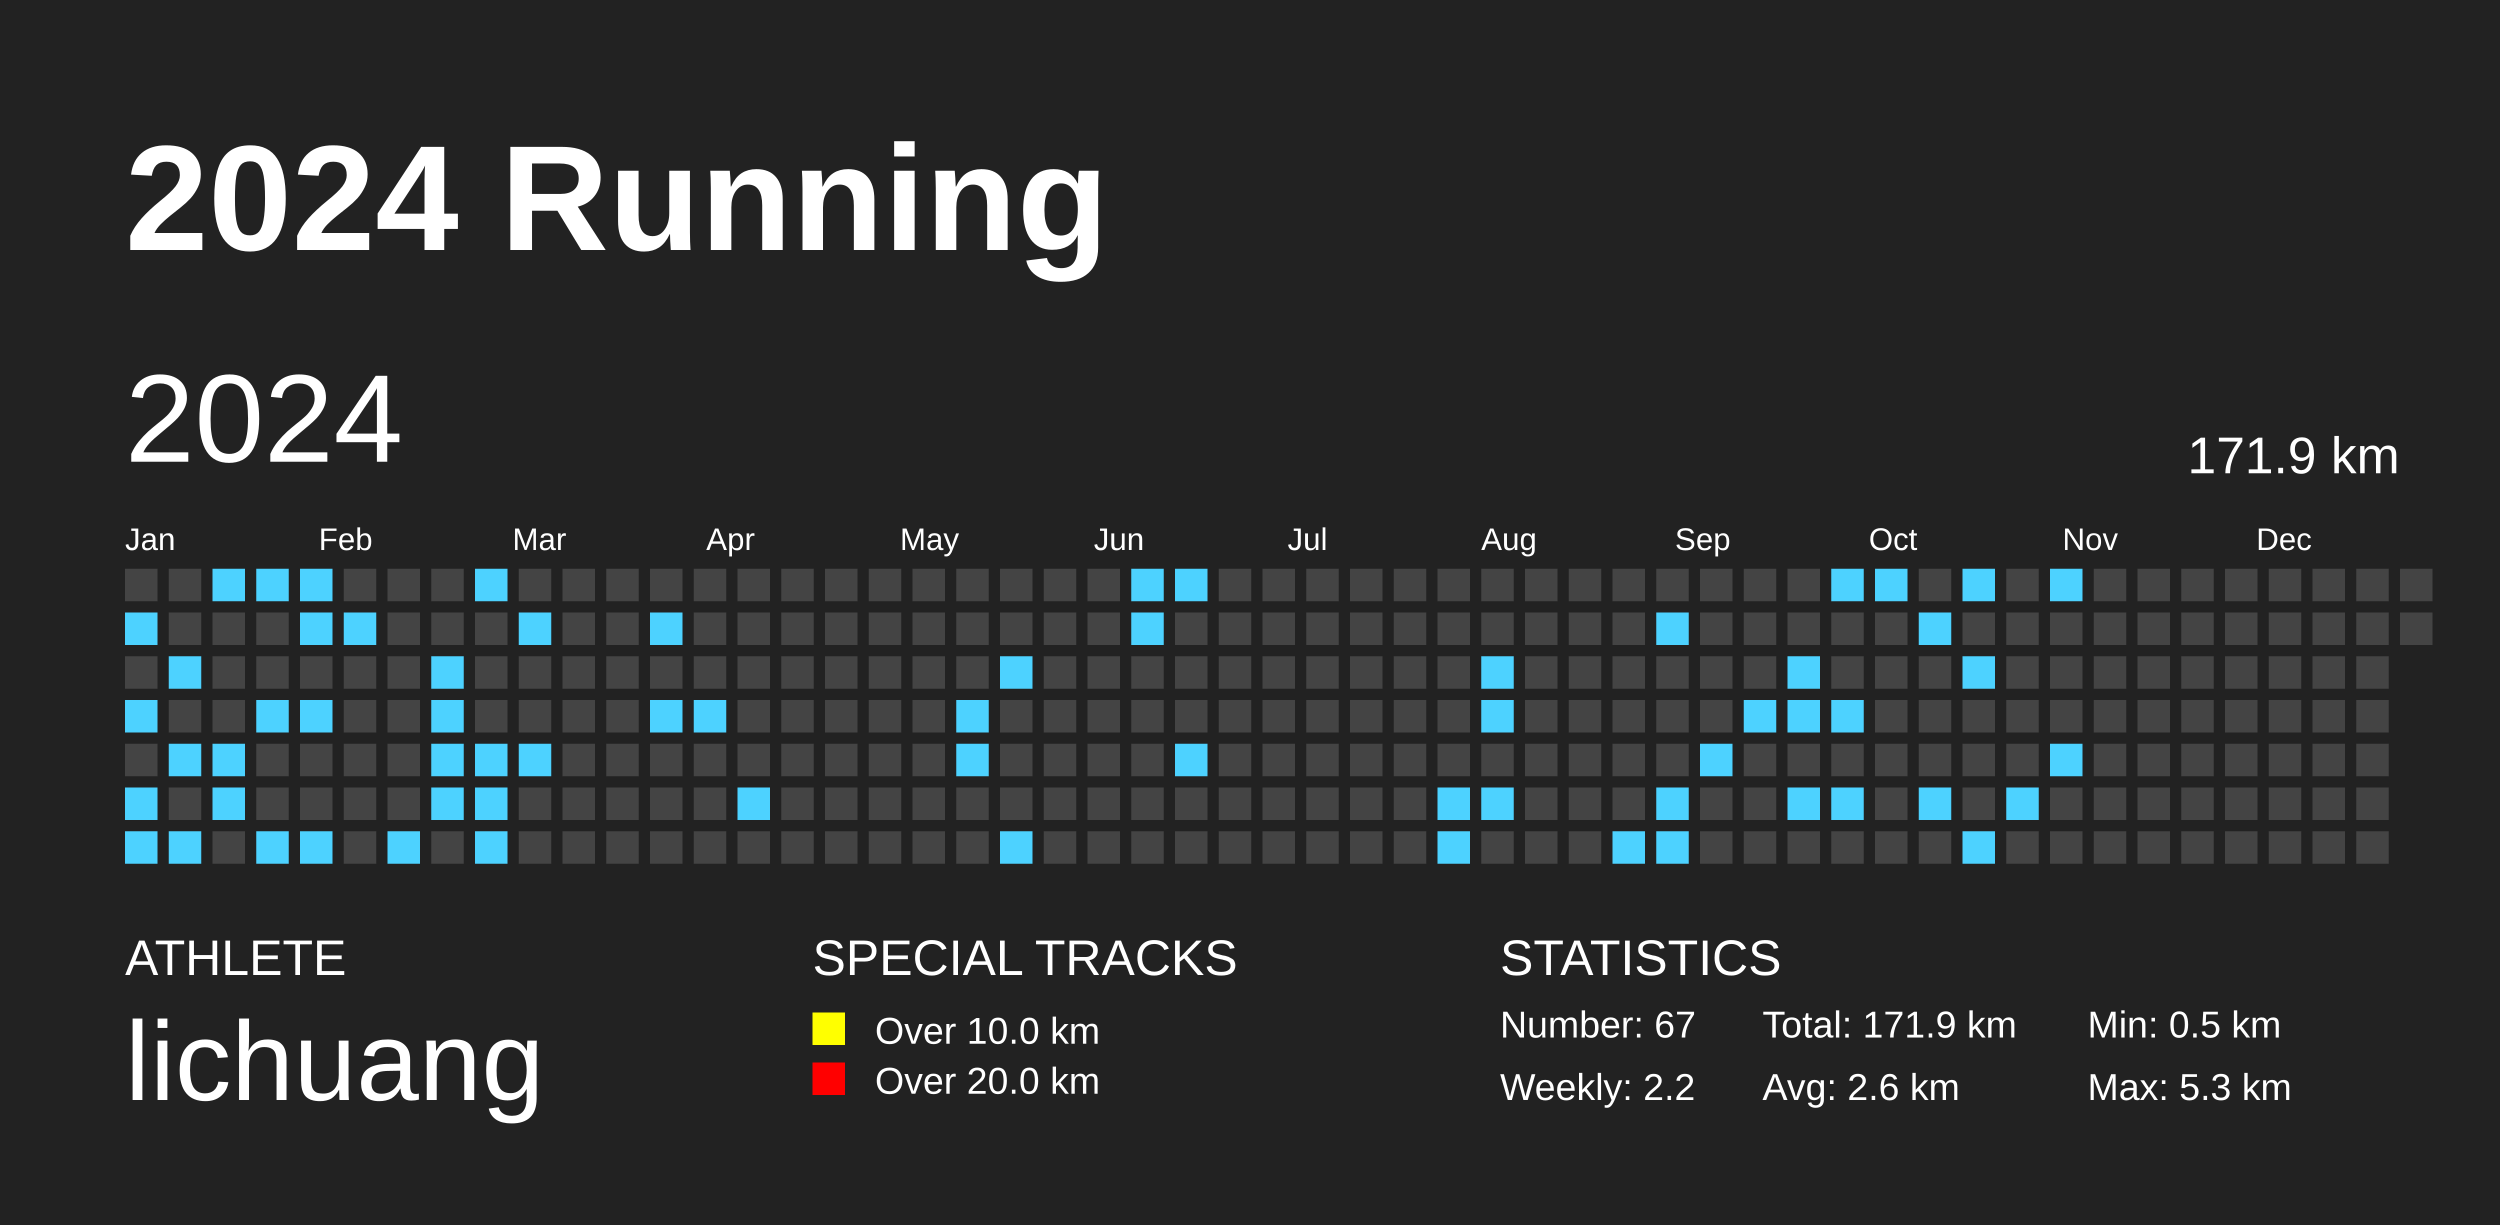
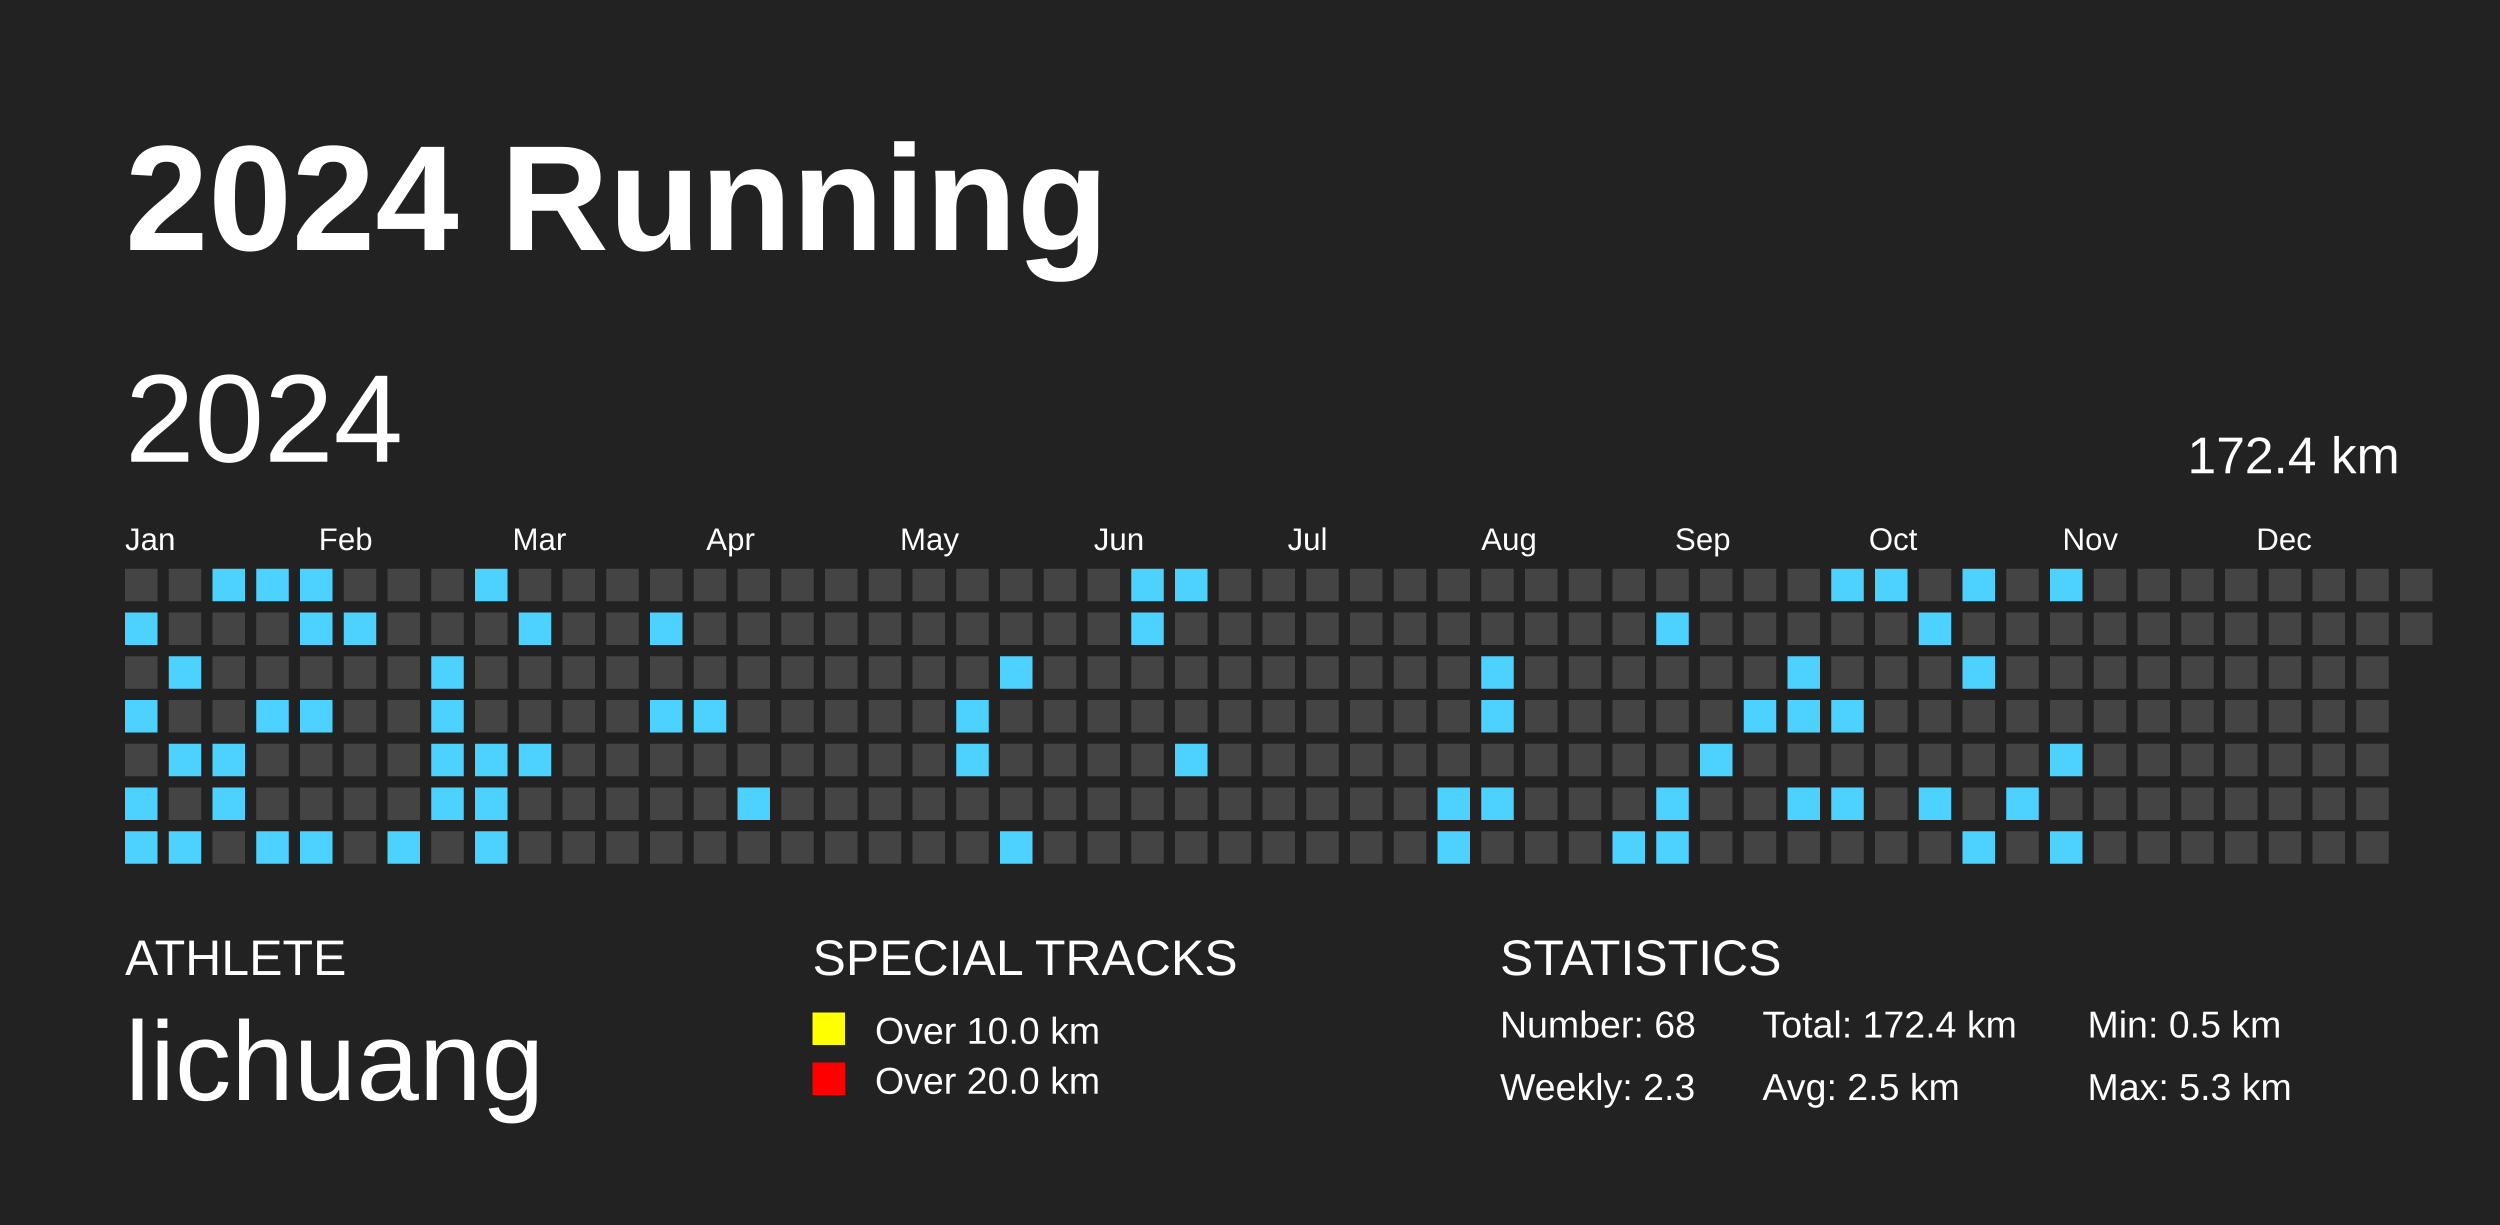
<svg xmlns="http://www.w3.org/2000/svg" baseProfile="full" height="98mm" version="1.1" viewBox="0,0,200,98" width="200mm">
  <defs />
  <rect fill="#222222" height="98" width="200" x="0" y="0" />
  <text fill="#FFFFFF" style="font-size:12px; font-family:Arial; font-weight:bold;" x="10" y="20">2024 Running</text>
  <text fill="#FFFFFF" style="font-size:4px; font-family:Arial" x="10" y="78">ATHLETE</text>
  <text fill="#FFFFFF" style="font-size:9px; font-family:Arial" x="10" y="88">lichuang</text>
  <text fill="#FFFFFF" style="font-size:4px; font-family:Arial" x="65" y="78">SPECIAL TRACKS</text>
  <rect fill="yellow" height="2.6" width="2.6" x="65" y="81" />
  <text fill="#FFFFFF" style="font-size:3px; font-family:Arial" x="70" y="83.5">Over 10.0 km</text>
  <rect fill="red" height="2.6" width="2.6" x="65" y="85" />
  <text fill="#FFFFFF" style="font-size:3px; font-family:Arial" x="70" y="87.5">Over 20.0 km</text>
  <text fill="#FFFFFF" style="font-size:4px; font-family:Arial" x="120" y="78">STATISTICS</text>
-   <text fill="#FFFFFF" style="font-size:3px; font-family:Arial" x="120" y="83">Number: 67</text>
-   <text fill="#FFFFFF" style="font-size:3px; font-family:Arial" x="120" y="88">Weekly: 2.2</text>
-   <text fill="#FFFFFF" style="font-size:3px; font-family:Arial" x="141" y="83">Total: 171.9 km</text>
-   <text fill="#FFFFFF" style="font-size:3px; font-family:Arial" x="141" y="88">Avg: 2.6 km</text>
+   <text fill="#FFFFFF" style="font-size:3px; font-family:Arial" x="120" y="83">Number: 68</text>
+   <text fill="#FFFFFF" style="font-size:3px; font-family:Arial" x="120" y="88">Weekly: 2.3</text>
+   <text fill="#FFFFFF" style="font-size:3px; font-family:Arial" x="141" y="83">Total: 172.4 km</text>
+   <text fill="#FFFFFF" style="font-size:3px; font-family:Arial" x="141" y="88">Avg: 2.5 km</text>
  <text fill="#FFFFFF" style="font-size:3px; font-family:Arial" x="167" y="83">Min: 0.5 km</text>
  <text fill="#FFFFFF" style="font-size:3px; font-family:Arial" x="167" y="88">Max: 5.3 km</text>
  <text dominant-baseline="hanging" fill="#FFFFFF" style="font-size:10.0px; font-family:Arial;" x="10" y="30">2024</text>
-   <text dominant-baseline="hanging" fill="#FFFFFF" style="font-size:4.125px; font-family:Arial;" x="175" y="35">171.9 km</text>
+   <text dominant-baseline="hanging" fill="#FFFFFF" style="font-size:4.125px; font-family:Arial;" x="175" y="35">172.4 km</text>
  <text fill="#FFFFFF" style="font-size:2.5px; font-family:Arial" x="10.0" y="44">Jan</text>
  <text fill="#FFFFFF" style="font-size:2.5px; font-family:Arial" x="25.5" y="44">Feb</text>
  <text fill="#FFFFFF" style="font-size:2.5px; font-family:Arial" x="41.0" y="44">Mar</text>
  <text fill="#FFFFFF" style="font-size:2.5px; font-family:Arial" x="56.5" y="44">Apr</text>
  <text fill="#FFFFFF" style="font-size:2.5px; font-family:Arial" x="72.0" y="44">May</text>
  <text fill="#FFFFFF" style="font-size:2.5px; font-family:Arial" x="87.5" y="44">Jun</text>
  <text fill="#FFFFFF" style="font-size:2.5px; font-family:Arial" x="103.0" y="44">Jul</text>
  <text fill="#FFFFFF" style="font-size:2.5px; font-family:Arial" x="118.5" y="44">Aug</text>
  <text fill="#FFFFFF" style="font-size:2.5px; font-family:Arial" x="134.0" y="44">Sep</text>
  <text fill="#FFFFFF" style="font-size:2.5px; font-family:Arial" x="149.5" y="44">Oct</text>
  <text fill="#FFFFFF" style="font-size:2.5px; font-family:Arial" x="165.0" y="44">Nov</text>
  <text fill="#FFFFFF" style="font-size:2.5px; font-family:Arial" x="180.5" y="44">Dec</text>
  <rect fill="#444444" height="2.6" width="2.6" x="10.0" y="45.5" />
  <rect fill="#4dd2ff" height="2.6" width="2.6" x="10.0" y="49.0" />
  <rect fill="#444444" height="2.6" width="2.6" x="10.0" y="52.5" />
  <rect fill="#4dd2ff" height="2.6" width="2.6" x="10.0" y="56.0" />
  <rect fill="#444444" height="2.6" width="2.6" x="10.0" y="59.5" />
  <rect fill="#4dd2ff" height="2.6" width="2.6" x="10.0" y="63.0" />
  <rect fill="#4dd2ff" height="2.6" width="2.6" x="10.0" y="66.5" />
  <rect fill="#444444" height="2.6" width="2.6" x="13.5" y="45.5" />
  <rect fill="#444444" height="2.6" width="2.6" x="13.5" y="49.0" />
  <rect fill="#4dd2ff" height="2.6" width="2.6" x="13.5" y="52.5" />
  <rect fill="#444444" height="2.6" width="2.6" x="13.5" y="56.0" />
  <rect fill="#4dd2ff" height="2.6" width="2.6" x="13.5" y="59.5" />
  <rect fill="#444444" height="2.6" width="2.6" x="13.5" y="63.0" />
  <rect fill="#4dd2ff" height="2.6" width="2.6" x="13.5" y="66.5" />
  <rect fill="#4dd2ff" height="2.6" width="2.6" x="17.0" y="45.5" />
  <rect fill="#444444" height="2.6" width="2.6" x="17.0" y="49.0" />
  <rect fill="#444444" height="2.6" width="2.6" x="17.0" y="52.5" />
  <rect fill="#444444" height="2.6" width="2.6" x="17.0" y="56.0" />
  <rect fill="#4dd2ff" height="2.6" width="2.6" x="17.0" y="59.5" />
  <rect fill="#4dd2ff" height="2.6" width="2.6" x="17.0" y="63.0" />
  <rect fill="#444444" height="2.6" width="2.6" x="17.0" y="66.5" />
  <rect fill="#4dd2ff" height="2.6" width="2.6" x="20.5" y="45.5" />
  <rect fill="#444444" height="2.6" width="2.6" x="20.5" y="49.0" />
  <rect fill="#444444" height="2.6" width="2.6" x="20.5" y="52.5" />
  <rect fill="#4dd2ff" height="2.6" width="2.6" x="20.5" y="56.0" />
  <rect fill="#444444" height="2.6" width="2.6" x="20.5" y="59.5" />
  <rect fill="#444444" height="2.6" width="2.6" x="20.5" y="63.0" />
  <rect fill="#4dd2ff" height="2.6" width="2.6" x="20.5" y="66.5" />
  <rect fill="#4dd2ff" height="2.6" width="2.6" x="24.0" y="45.5" />
  <rect fill="#4dd2ff" height="2.6" width="2.6" x="24.0" y="49.0" />
  <rect fill="#444444" height="2.6" width="2.6" x="24.0" y="52.5" />
  <rect fill="#4dd2ff" height="2.6" width="2.6" x="24.0" y="56.0" />
  <rect fill="#444444" height="2.6" width="2.6" x="24.0" y="59.5" />
  <rect fill="#444444" height="2.6" width="2.6" x="24.0" y="63.0" />
  <rect fill="#4dd2ff" height="2.6" width="2.6" x="24.0" y="66.5" />
  <rect fill="#444444" height="2.6" width="2.6" x="27.5" y="45.5" />
  <rect fill="#4dd2ff" height="2.6" width="2.6" x="27.5" y="49.0" />
  <rect fill="#444444" height="2.6" width="2.6" x="27.5" y="52.5" />
  <rect fill="#444444" height="2.6" width="2.6" x="27.5" y="56.0" />
  <rect fill="#444444" height="2.6" width="2.6" x="27.5" y="59.5" />
  <rect fill="#444444" height="2.6" width="2.6" x="27.5" y="63.0" />
  <rect fill="#444444" height="2.6" width="2.6" x="27.5" y="66.5" />
  <rect fill="#444444" height="2.6" width="2.6" x="31.0" y="45.5" />
  <rect fill="#444444" height="2.6" width="2.6" x="31.0" y="49.0" />
  <rect fill="#444444" height="2.6" width="2.6" x="31.0" y="52.5" />
  <rect fill="#444444" height="2.6" width="2.6" x="31.0" y="56.0" />
  <rect fill="#444444" height="2.6" width="2.6" x="31.0" y="59.5" />
  <rect fill="#444444" height="2.6" width="2.6" x="31.0" y="63.0" />
  <rect fill="#4dd2ff" height="2.6" width="2.6" x="31.0" y="66.5" />
  <rect fill="#444444" height="2.6" width="2.6" x="34.5" y="45.5" />
  <rect fill="#444444" height="2.6" width="2.6" x="34.5" y="49.0" />
  <rect fill="#4dd2ff" height="2.6" width="2.6" x="34.5" y="52.5" />
  <rect fill="#4dd2ff" height="2.6" width="2.6" x="34.5" y="56.0" />
  <rect fill="#4dd2ff" height="2.6" width="2.6" x="34.5" y="59.5" />
  <rect fill="#4dd2ff" height="2.6" width="2.6" x="34.5" y="63.0" />
  <rect fill="#444444" height="2.6" width="2.6" x="34.5" y="66.5" />
  <rect fill="#4dd2ff" height="2.6" width="2.6" x="38.0" y="45.5" />
  <rect fill="#444444" height="2.6" width="2.6" x="38.0" y="49.0" />
  <rect fill="#444444" height="2.6" width="2.6" x="38.0" y="52.5" />
  <rect fill="#444444" height="2.6" width="2.6" x="38.0" y="56.0" />
  <rect fill="#4dd2ff" height="2.6" width="2.6" x="38.0" y="59.5" />
  <rect fill="#4dd2ff" height="2.6" width="2.6" x="38.0" y="63.0" />
  <rect fill="#4dd2ff" height="2.6" width="2.6" x="38.0" y="66.5" />
  <rect fill="#444444" height="2.6" width="2.6" x="41.5" y="45.5" />
  <rect fill="#4dd2ff" height="2.6" width="2.6" x="41.5" y="49.0" />
  <rect fill="#444444" height="2.6" width="2.6" x="41.5" y="52.5" />
  <rect fill="#444444" height="2.6" width="2.6" x="41.5" y="56.0" />
  <rect fill="#4dd2ff" height="2.6" width="2.6" x="41.5" y="59.5" />
  <rect fill="#444444" height="2.6" width="2.6" x="41.5" y="63.0" />
  <rect fill="#444444" height="2.6" width="2.6" x="41.5" y="66.5" />
  <rect fill="#444444" height="2.6" width="2.6" x="45.0" y="45.5" />
  <rect fill="#444444" height="2.6" width="2.6" x="45.0" y="49.0" />
  <rect fill="#444444" height="2.6" width="2.6" x="45.0" y="52.5" />
  <rect fill="#444444" height="2.6" width="2.6" x="45.0" y="56.0" />
  <rect fill="#444444" height="2.6" width="2.6" x="45.0" y="59.5" />
  <rect fill="#444444" height="2.6" width="2.6" x="45.0" y="63.0" />
  <rect fill="#444444" height="2.6" width="2.6" x="45.0" y="66.5" />
  <rect fill="#444444" height="2.6" width="2.6" x="48.5" y="45.5" />
  <rect fill="#444444" height="2.6" width="2.6" x="48.5" y="49.0" />
  <rect fill="#444444" height="2.6" width="2.6" x="48.5" y="52.5" />
  <rect fill="#444444" height="2.6" width="2.6" x="48.5" y="56.0" />
  <rect fill="#444444" height="2.6" width="2.6" x="48.5" y="59.5" />
  <rect fill="#444444" height="2.6" width="2.6" x="48.5" y="63.0" />
  <rect fill="#444444" height="2.6" width="2.6" x="48.5" y="66.5" />
  <rect fill="#444444" height="2.6" width="2.6" x="52.0" y="45.5" />
  <rect fill="#4dd2ff" height="2.6" width="2.6" x="52.0" y="49.0" />
  <rect fill="#444444" height="2.6" width="2.6" x="52.0" y="52.5" />
  <rect fill="#4dd2ff" height="2.6" width="2.6" x="52.0" y="56.0" />
  <rect fill="#444444" height="2.6" width="2.6" x="52.0" y="59.5" />
  <rect fill="#444444" height="2.6" width="2.6" x="52.0" y="63.0" />
  <rect fill="#444444" height="2.6" width="2.6" x="52.0" y="66.5" />
  <rect fill="#444444" height="2.6" width="2.6" x="55.5" y="45.5" />
  <rect fill="#444444" height="2.6" width="2.6" x="55.5" y="49.0" />
  <rect fill="#444444" height="2.6" width="2.6" x="55.5" y="52.5" />
  <rect fill="#4dd2ff" height="2.6" width="2.6" x="55.5" y="56.0" />
  <rect fill="#444444" height="2.6" width="2.6" x="55.5" y="59.5" />
  <rect fill="#444444" height="2.6" width="2.6" x="55.5" y="63.0" />
  <rect fill="#444444" height="2.6" width="2.6" x="55.5" y="66.5" />
  <rect fill="#444444" height="2.6" width="2.6" x="59.0" y="45.5" />
  <rect fill="#444444" height="2.6" width="2.6" x="59.0" y="49.0" />
  <rect fill="#444444" height="2.6" width="2.6" x="59.0" y="52.5" />
  <rect fill="#444444" height="2.6" width="2.6" x="59.0" y="56.0" />
  <rect fill="#444444" height="2.6" width="2.6" x="59.0" y="59.5" />
  <rect fill="#4dd2ff" height="2.6" width="2.6" x="59.0" y="63.0" />
  <rect fill="#444444" height="2.6" width="2.6" x="59.0" y="66.5" />
  <rect fill="#444444" height="2.6" width="2.6" x="62.5" y="45.5" />
  <rect fill="#444444" height="2.6" width="2.6" x="62.5" y="49.0" />
  <rect fill="#444444" height="2.6" width="2.6" x="62.5" y="52.5" />
  <rect fill="#444444" height="2.6" width="2.6" x="62.5" y="56.0" />
  <rect fill="#444444" height="2.6" width="2.6" x="62.5" y="59.5" />
  <rect fill="#444444" height="2.6" width="2.6" x="62.5" y="63.0" />
  <rect fill="#444444" height="2.6" width="2.6" x="62.5" y="66.5" />
  <rect fill="#444444" height="2.6" width="2.6" x="66.0" y="45.5" />
  <rect fill="#444444" height="2.6" width="2.6" x="66.0" y="49.0" />
  <rect fill="#444444" height="2.6" width="2.6" x="66.0" y="52.5" />
  <rect fill="#444444" height="2.6" width="2.6" x="66.0" y="56.0" />
  <rect fill="#444444" height="2.6" width="2.6" x="66.0" y="59.5" />
  <rect fill="#444444" height="2.6" width="2.6" x="66.0" y="63.0" />
  <rect fill="#444444" height="2.6" width="2.6" x="66.0" y="66.5" />
  <rect fill="#444444" height="2.6" width="2.6" x="69.5" y="45.5" />
  <rect fill="#444444" height="2.6" width="2.6" x="69.5" y="49.0" />
  <rect fill="#444444" height="2.6" width="2.6" x="69.5" y="52.5" />
  <rect fill="#444444" height="2.6" width="2.6" x="69.5" y="56.0" />
  <rect fill="#444444" height="2.6" width="2.6" x="69.5" y="59.5" />
  <rect fill="#444444" height="2.6" width="2.6" x="69.5" y="63.0" />
  <rect fill="#444444" height="2.6" width="2.6" x="69.5" y="66.5" />
  <rect fill="#444444" height="2.6" width="2.6" x="73.0" y="45.5" />
  <rect fill="#444444" height="2.6" width="2.6" x="73.0" y="49.0" />
  <rect fill="#444444" height="2.6" width="2.6" x="73.0" y="52.5" />
  <rect fill="#444444" height="2.6" width="2.6" x="73.0" y="56.0" />
  <rect fill="#444444" height="2.6" width="2.6" x="73.0" y="59.5" />
  <rect fill="#444444" height="2.6" width="2.6" x="73.0" y="63.0" />
  <rect fill="#444444" height="2.6" width="2.6" x="73.0" y="66.5" />
  <rect fill="#444444" height="2.6" width="2.6" x="76.5" y="45.5" />
  <rect fill="#444444" height="2.6" width="2.6" x="76.5" y="49.0" />
  <rect fill="#444444" height="2.6" width="2.6" x="76.5" y="52.5" />
  <rect fill="#4dd2ff" height="2.6" width="2.6" x="76.5" y="56.0" />
  <rect fill="#4dd2ff" height="2.6" width="2.6" x="76.5" y="59.5" />
  <rect fill="#444444" height="2.6" width="2.6" x="76.5" y="63.0" />
  <rect fill="#444444" height="2.6" width="2.6" x="76.5" y="66.5" />
  <rect fill="#444444" height="2.6" width="2.6" x="80.0" y="45.5" />
  <rect fill="#444444" height="2.6" width="2.6" x="80.0" y="49.0" />
  <rect fill="#4dd2ff" height="2.6" width="2.6" x="80.0" y="52.5" />
  <rect fill="#444444" height="2.6" width="2.6" x="80.0" y="56.0" />
  <rect fill="#444444" height="2.6" width="2.6" x="80.0" y="59.5" />
  <rect fill="#444444" height="2.6" width="2.6" x="80.0" y="63.0" />
  <rect fill="#4dd2ff" height="2.6" width="2.6" x="80.0" y="66.5" />
  <rect fill="#444444" height="2.6" width="2.6" x="83.5" y="45.5" />
  <rect fill="#444444" height="2.6" width="2.6" x="83.5" y="49.0" />
  <rect fill="#444444" height="2.6" width="2.6" x="83.5" y="52.5" />
  <rect fill="#444444" height="2.6" width="2.6" x="83.5" y="56.0" />
  <rect fill="#444444" height="2.6" width="2.6" x="83.5" y="59.5" />
  <rect fill="#444444" height="2.6" width="2.6" x="83.5" y="63.0" />
  <rect fill="#444444" height="2.6" width="2.6" x="83.5" y="66.5" />
  <rect fill="#444444" height="2.6" width="2.6" x="87.0" y="45.5" />
  <rect fill="#444444" height="2.6" width="2.6" x="87.0" y="49.0" />
  <rect fill="#444444" height="2.6" width="2.6" x="87.0" y="52.5" />
  <rect fill="#444444" height="2.6" width="2.6" x="87.0" y="56.0" />
  <rect fill="#444444" height="2.6" width="2.6" x="87.0" y="59.5" />
  <rect fill="#444444" height="2.6" width="2.6" x="87.0" y="63.0" />
  <rect fill="#444444" height="2.6" width="2.6" x="87.0" y="66.5" />
  <rect fill="#4dd2ff" height="2.6" width="2.6" x="90.5" y="45.5" />
  <rect fill="#4dd2ff" height="2.6" width="2.6" x="90.5" y="49.0" />
  <rect fill="#444444" height="2.6" width="2.6" x="90.5" y="52.5" />
  <rect fill="#444444" height="2.6" width="2.6" x="90.5" y="56.0" />
  <rect fill="#444444" height="2.6" width="2.6" x="90.5" y="59.5" />
  <rect fill="#444444" height="2.6" width="2.6" x="90.5" y="63.0" />
  <rect fill="#444444" height="2.6" width="2.6" x="90.5" y="66.5" />
  <rect fill="#4dd2ff" height="2.6" width="2.6" x="94.0" y="45.5" />
  <rect fill="#444444" height="2.6" width="2.6" x="94.0" y="49.0" />
  <rect fill="#444444" height="2.6" width="2.6" x="94.0" y="52.5" />
  <rect fill="#444444" height="2.6" width="2.6" x="94.0" y="56.0" />
  <rect fill="#4dd2ff" height="2.6" width="2.6" x="94.0" y="59.5" />
  <rect fill="#444444" height="2.6" width="2.6" x="94.0" y="63.0" />
  <rect fill="#444444" height="2.6" width="2.6" x="94.0" y="66.5" />
  <rect fill="#444444" height="2.6" width="2.6" x="97.5" y="45.5" />
  <rect fill="#444444" height="2.6" width="2.6" x="97.5" y="49.0" />
  <rect fill="#444444" height="2.6" width="2.6" x="97.5" y="52.5" />
  <rect fill="#444444" height="2.6" width="2.6" x="97.5" y="56.0" />
  <rect fill="#444444" height="2.6" width="2.6" x="97.5" y="59.5" />
  <rect fill="#444444" height="2.6" width="2.6" x="97.5" y="63.0" />
  <rect fill="#444444" height="2.6" width="2.6" x="97.5" y="66.5" />
  <rect fill="#444444" height="2.6" width="2.6" x="101.0" y="45.5" />
  <rect fill="#444444" height="2.6" width="2.6" x="101.0" y="49.0" />
  <rect fill="#444444" height="2.6" width="2.6" x="101.0" y="52.5" />
  <rect fill="#444444" height="2.6" width="2.6" x="101.0" y="56.0" />
  <rect fill="#444444" height="2.6" width="2.6" x="101.0" y="59.5" />
  <rect fill="#444444" height="2.6" width="2.6" x="101.0" y="63.0" />
  <rect fill="#444444" height="2.6" width="2.6" x="101.0" y="66.5" />
  <rect fill="#444444" height="2.6" width="2.6" x="104.5" y="45.5" />
  <rect fill="#444444" height="2.6" width="2.6" x="104.5" y="49.0" />
  <rect fill="#444444" height="2.6" width="2.6" x="104.5" y="52.5" />
  <rect fill="#444444" height="2.6" width="2.6" x="104.5" y="56.0" />
  <rect fill="#444444" height="2.6" width="2.6" x="104.5" y="59.5" />
  <rect fill="#444444" height="2.6" width="2.6" x="104.5" y="63.0" />
  <rect fill="#444444" height="2.6" width="2.6" x="104.5" y="66.5" />
  <rect fill="#444444" height="2.6" width="2.6" x="108.0" y="45.5" />
  <rect fill="#444444" height="2.6" width="2.6" x="108.0" y="49.0" />
  <rect fill="#444444" height="2.6" width="2.6" x="108.0" y="52.5" />
  <rect fill="#444444" height="2.6" width="2.6" x="108.0" y="56.0" />
  <rect fill="#444444" height="2.6" width="2.6" x="108.0" y="59.5" />
  <rect fill="#444444" height="2.6" width="2.6" x="108.0" y="63.0" />
  <rect fill="#444444" height="2.6" width="2.6" x="108.0" y="66.5" />
  <rect fill="#444444" height="2.6" width="2.6" x="111.5" y="45.5" />
  <rect fill="#444444" height="2.6" width="2.6" x="111.5" y="49.0" />
  <rect fill="#444444" height="2.6" width="2.6" x="111.5" y="52.5" />
  <rect fill="#444444" height="2.6" width="2.6" x="111.5" y="56.0" />
  <rect fill="#444444" height="2.6" width="2.6" x="111.5" y="59.5" />
  <rect fill="#444444" height="2.6" width="2.6" x="111.5" y="63.0" />
  <rect fill="#444444" height="2.6" width="2.6" x="111.5" y="66.5" />
  <rect fill="#444444" height="2.6" width="2.6" x="115.0" y="45.5" />
  <rect fill="#444444" height="2.6" width="2.6" x="115.0" y="49.0" />
  <rect fill="#444444" height="2.6" width="2.6" x="115.0" y="52.5" />
  <rect fill="#444444" height="2.6" width="2.6" x="115.0" y="56.0" />
  <rect fill="#444444" height="2.6" width="2.6" x="115.0" y="59.5" />
  <rect fill="#4dd2ff" height="2.6" width="2.6" x="115.0" y="63.0" />
  <rect fill="#4dd2ff" height="2.6" width="2.6" x="115.0" y="66.5" />
  <rect fill="#444444" height="2.6" width="2.6" x="118.5" y="45.5" />
  <rect fill="#444444" height="2.6" width="2.6" x="118.5" y="49.0" />
  <rect fill="#4dd2ff" height="2.6" width="2.6" x="118.5" y="52.5" />
  <rect fill="#4dd2ff" height="2.6" width="2.6" x="118.5" y="56.0" />
  <rect fill="#444444" height="2.6" width="2.6" x="118.5" y="59.5" />
  <rect fill="#4dd2ff" height="2.6" width="2.6" x="118.5" y="63.0" />
  <rect fill="#444444" height="2.6" width="2.6" x="118.5" y="66.5" />
  <rect fill="#444444" height="2.6" width="2.6" x="122.0" y="45.5" />
  <rect fill="#444444" height="2.6" width="2.6" x="122.0" y="49.0" />
  <rect fill="#444444" height="2.6" width="2.6" x="122.0" y="52.5" />
  <rect fill="#444444" height="2.6" width="2.6" x="122.0" y="56.0" />
  <rect fill="#444444" height="2.6" width="2.6" x="122.0" y="59.5" />
  <rect fill="#444444" height="2.6" width="2.6" x="122.0" y="63.0" />
  <rect fill="#444444" height="2.6" width="2.6" x="122.0" y="66.5" />
  <rect fill="#444444" height="2.6" width="2.6" x="125.5" y="45.5" />
  <rect fill="#444444" height="2.6" width="2.6" x="125.5" y="49.0" />
  <rect fill="#444444" height="2.6" width="2.6" x="125.5" y="52.5" />
  <rect fill="#444444" height="2.6" width="2.6" x="125.5" y="56.0" />
  <rect fill="#444444" height="2.6" width="2.6" x="125.5" y="59.5" />
  <rect fill="#444444" height="2.6" width="2.6" x="125.5" y="63.0" />
  <rect fill="#444444" height="2.6" width="2.6" x="125.5" y="66.5" />
  <rect fill="#444444" height="2.6" width="2.6" x="129.0" y="45.5" />
  <rect fill="#444444" height="2.6" width="2.6" x="129.0" y="49.0" />
  <rect fill="#444444" height="2.6" width="2.6" x="129.0" y="52.5" />
  <rect fill="#444444" height="2.6" width="2.6" x="129.0" y="56.0" />
  <rect fill="#444444" height="2.6" width="2.6" x="129.0" y="59.5" />
  <rect fill="#444444" height="2.6" width="2.6" x="129.0" y="63.0" />
  <rect fill="#4dd2ff" height="2.6" width="2.6" x="129.0" y="66.5" />
  <rect fill="#444444" height="2.6" width="2.6" x="132.5" y="45.5" />
  <rect fill="#4dd2ff" height="2.6" width="2.6" x="132.5" y="49.0" />
  <rect fill="#444444" height="2.6" width="2.6" x="132.5" y="52.5" />
  <rect fill="#444444" height="2.6" width="2.6" x="132.5" y="56.0" />
  <rect fill="#444444" height="2.6" width="2.6" x="132.5" y="59.5" />
  <rect fill="#4dd2ff" height="2.6" width="2.6" x="132.5" y="63.0" />
  <rect fill="#4dd2ff" height="2.6" width="2.6" x="132.5" y="66.5" />
  <rect fill="#444444" height="2.6" width="2.6" x="136.0" y="45.5" />
  <rect fill="#444444" height="2.6" width="2.6" x="136.0" y="49.0" />
  <rect fill="#444444" height="2.6" width="2.6" x="136.0" y="52.5" />
  <rect fill="#444444" height="2.6" width="2.6" x="136.0" y="56.0" />
  <rect fill="#4dd2ff" height="2.6" width="2.6" x="136.0" y="59.5" />
  <rect fill="#444444" height="2.6" width="2.6" x="136.0" y="63.0" />
  <rect fill="#444444" height="2.6" width="2.6" x="136.0" y="66.5" />
  <rect fill="#444444" height="2.6" width="2.6" x="139.5" y="45.5" />
  <rect fill="#444444" height="2.6" width="2.6" x="139.5" y="49.0" />
  <rect fill="#444444" height="2.6" width="2.6" x="139.5" y="52.5" />
  <rect fill="#4dd2ff" height="2.6" width="2.6" x="139.5" y="56.0" />
  <rect fill="#444444" height="2.6" width="2.6" x="139.5" y="59.5" />
  <rect fill="#444444" height="2.6" width="2.6" x="139.5" y="63.0" />
  <rect fill="#444444" height="2.6" width="2.6" x="139.5" y="66.5" />
  <rect fill="#444444" height="2.6" width="2.6" x="143.0" y="45.5" />
  <rect fill="#444444" height="2.6" width="2.6" x="143.0" y="49.0" />
  <rect fill="#4dd2ff" height="2.6" width="2.6" x="143.0" y="52.5" />
  <rect fill="#4dd2ff" height="2.6" width="2.6" x="143.0" y="56.0" />
  <rect fill="#444444" height="2.6" width="2.6" x="143.0" y="59.5" />
  <rect fill="#4dd2ff" height="2.6" width="2.6" x="143.0" y="63.0" />
  <rect fill="#444444" height="2.6" width="2.6" x="143.0" y="66.5" />
  <rect fill="#4dd2ff" height="2.6" width="2.6" x="146.5" y="45.5" />
  <rect fill="#444444" height="2.6" width="2.6" x="146.5" y="49.0" />
  <rect fill="#444444" height="2.6" width="2.6" x="146.5" y="52.5" />
  <rect fill="#4dd2ff" height="2.6" width="2.6" x="146.5" y="56.0" />
  <rect fill="#444444" height="2.6" width="2.6" x="146.5" y="59.5" />
  <rect fill="#4dd2ff" height="2.6" width="2.6" x="146.5" y="63.0" />
  <rect fill="#444444" height="2.6" width="2.6" x="146.5" y="66.5" />
  <rect fill="#4dd2ff" height="2.6" width="2.6" x="150.0" y="45.5" />
  <rect fill="#444444" height="2.6" width="2.6" x="150.0" y="49.0" />
  <rect fill="#444444" height="2.6" width="2.6" x="150.0" y="52.5" />
  <rect fill="#444444" height="2.6" width="2.6" x="150.0" y="56.0" />
  <rect fill="#444444" height="2.6" width="2.6" x="150.0" y="59.5" />
  <rect fill="#444444" height="2.6" width="2.6" x="150.0" y="63.0" />
  <rect fill="#444444" height="2.6" width="2.6" x="150.0" y="66.5" />
  <rect fill="#444444" height="2.6" width="2.6" x="153.5" y="45.5" />
  <rect fill="#4dd2ff" height="2.6" width="2.6" x="153.5" y="49.0" />
  <rect fill="#444444" height="2.6" width="2.6" x="153.5" y="52.5" />
  <rect fill="#444444" height="2.6" width="2.6" x="153.5" y="56.0" />
  <rect fill="#444444" height="2.6" width="2.6" x="153.5" y="59.5" />
  <rect fill="#4dd2ff" height="2.6" width="2.6" x="153.5" y="63.0" />
  <rect fill="#444444" height="2.6" width="2.6" x="153.5" y="66.5" />
  <rect fill="#4dd2ff" height="2.6" width="2.6" x="157.0" y="45.5" />
  <rect fill="#444444" height="2.6" width="2.6" x="157.0" y="49.0" />
  <rect fill="#4dd2ff" height="2.6" width="2.6" x="157.0" y="52.5" />
  <rect fill="#444444" height="2.6" width="2.6" x="157.0" y="56.0" />
  <rect fill="#444444" height="2.6" width="2.6" x="157.0" y="59.5" />
  <rect fill="#444444" height="2.6" width="2.6" x="157.0" y="63.0" />
  <rect fill="#4dd2ff" height="2.6" width="2.6" x="157.0" y="66.5" />
  <rect fill="#444444" height="2.6" width="2.6" x="160.5" y="45.5" />
  <rect fill="#444444" height="2.6" width="2.6" x="160.5" y="49.0" />
  <rect fill="#444444" height="2.6" width="2.6" x="160.5" y="52.5" />
  <rect fill="#444444" height="2.6" width="2.6" x="160.5" y="56.0" />
  <rect fill="#444444" height="2.6" width="2.6" x="160.5" y="59.5" />
  <rect fill="#4dd2ff" height="2.6" width="2.6" x="160.5" y="63.0" />
  <rect fill="#444444" height="2.6" width="2.6" x="160.5" y="66.5" />
  <rect fill="#4dd2ff" height="2.6" width="2.6" x="164.0" y="45.5" />
  <rect fill="#444444" height="2.6" width="2.6" x="164.0" y="49.0" />
  <rect fill="#444444" height="2.6" width="2.6" x="164.0" y="52.5" />
  <rect fill="#444444" height="2.6" width="2.6" x="164.0" y="56.0" />
  <rect fill="#4dd2ff" height="2.6" width="2.6" x="164.0" y="59.5" />
  <rect fill="#444444" height="2.6" width="2.6" x="164.0" y="63.0" />
-   <rect fill="#444444" height="2.6" width="2.6" x="164.0" y="66.5" />
+   <rect fill="#4dd2ff" height="2.6" width="2.6" x="164.0" y="66.5" />
  <rect fill="#444444" height="2.6" width="2.6" x="167.5" y="45.5" />
  <rect fill="#444444" height="2.6" width="2.6" x="167.5" y="49.0" />
  <rect fill="#444444" height="2.6" width="2.6" x="167.5" y="52.5" />
  <rect fill="#444444" height="2.6" width="2.6" x="167.5" y="56.0" />
  <rect fill="#444444" height="2.6" width="2.6" x="167.5" y="59.5" />
  <rect fill="#444444" height="2.6" width="2.6" x="167.5" y="63.0" />
  <rect fill="#444444" height="2.6" width="2.6" x="167.5" y="66.5" />
  <rect fill="#444444" height="2.6" width="2.6" x="171.0" y="45.5" />
  <rect fill="#444444" height="2.6" width="2.6" x="171.0" y="49.0" />
  <rect fill="#444444" height="2.6" width="2.6" x="171.0" y="52.5" />
  <rect fill="#444444" height="2.6" width="2.6" x="171.0" y="56.0" />
  <rect fill="#444444" height="2.6" width="2.6" x="171.0" y="59.5" />
  <rect fill="#444444" height="2.6" width="2.6" x="171.0" y="63.0" />
  <rect fill="#444444" height="2.6" width="2.6" x="171.0" y="66.5" />
  <rect fill="#444444" height="2.6" width="2.6" x="174.5" y="45.5" />
  <rect fill="#444444" height="2.6" width="2.6" x="174.5" y="49.0" />
  <rect fill="#444444" height="2.6" width="2.6" x="174.5" y="52.5" />
  <rect fill="#444444" height="2.6" width="2.6" x="174.5" y="56.0" />
  <rect fill="#444444" height="2.6" width="2.6" x="174.5" y="59.5" />
  <rect fill="#444444" height="2.6" width="2.6" x="174.5" y="63.0" />
  <rect fill="#444444" height="2.6" width="2.6" x="174.5" y="66.5" />
  <rect fill="#444444" height="2.6" width="2.6" x="178.0" y="45.5" />
  <rect fill="#444444" height="2.6" width="2.6" x="178.0" y="49.0" />
  <rect fill="#444444" height="2.6" width="2.6" x="178.0" y="52.5" />
  <rect fill="#444444" height="2.6" width="2.6" x="178.0" y="56.0" />
  <rect fill="#444444" height="2.6" width="2.6" x="178.0" y="59.5" />
  <rect fill="#444444" height="2.6" width="2.6" x="178.0" y="63.0" />
  <rect fill="#444444" height="2.6" width="2.6" x="178.0" y="66.5" />
  <rect fill="#444444" height="2.6" width="2.6" x="181.5" y="45.5" />
  <rect fill="#444444" height="2.6" width="2.6" x="181.5" y="49.0" />
  <rect fill="#444444" height="2.6" width="2.6" x="181.5" y="52.5" />
  <rect fill="#444444" height="2.6" width="2.6" x="181.5" y="56.0" />
  <rect fill="#444444" height="2.6" width="2.6" x="181.5" y="59.5" />
  <rect fill="#444444" height="2.6" width="2.6" x="181.5" y="63.0" />
  <rect fill="#444444" height="2.6" width="2.6" x="181.5" y="66.5" />
  <rect fill="#444444" height="2.6" width="2.6" x="185.0" y="45.5" />
  <rect fill="#444444" height="2.6" width="2.6" x="185.0" y="49.0" />
  <rect fill="#444444" height="2.6" width="2.6" x="185.0" y="52.5" />
  <rect fill="#444444" height="2.6" width="2.6" x="185.0" y="56.0" />
  <rect fill="#444444" height="2.6" width="2.6" x="185.0" y="59.5" />
  <rect fill="#444444" height="2.6" width="2.6" x="185.0" y="63.0" />
  <rect fill="#444444" height="2.6" width="2.6" x="185.0" y="66.5" />
  <rect fill="#444444" height="2.6" width="2.6" x="188.5" y="45.5" />
  <rect fill="#444444" height="2.6" width="2.6" x="188.5" y="49.0" />
  <rect fill="#444444" height="2.6" width="2.6" x="188.5" y="52.5" />
  <rect fill="#444444" height="2.6" width="2.6" x="188.5" y="56.0" />
  <rect fill="#444444" height="2.6" width="2.6" x="188.5" y="59.5" />
  <rect fill="#444444" height="2.6" width="2.6" x="188.5" y="63.0" />
  <rect fill="#444444" height="2.6" width="2.6" x="188.5" y="66.5" />
  <rect fill="#444444" height="2.6" width="2.6" x="192.0" y="45.5" />
  <rect fill="#444444" height="2.6" width="2.6" x="192.0" y="49.0" />
</svg>
